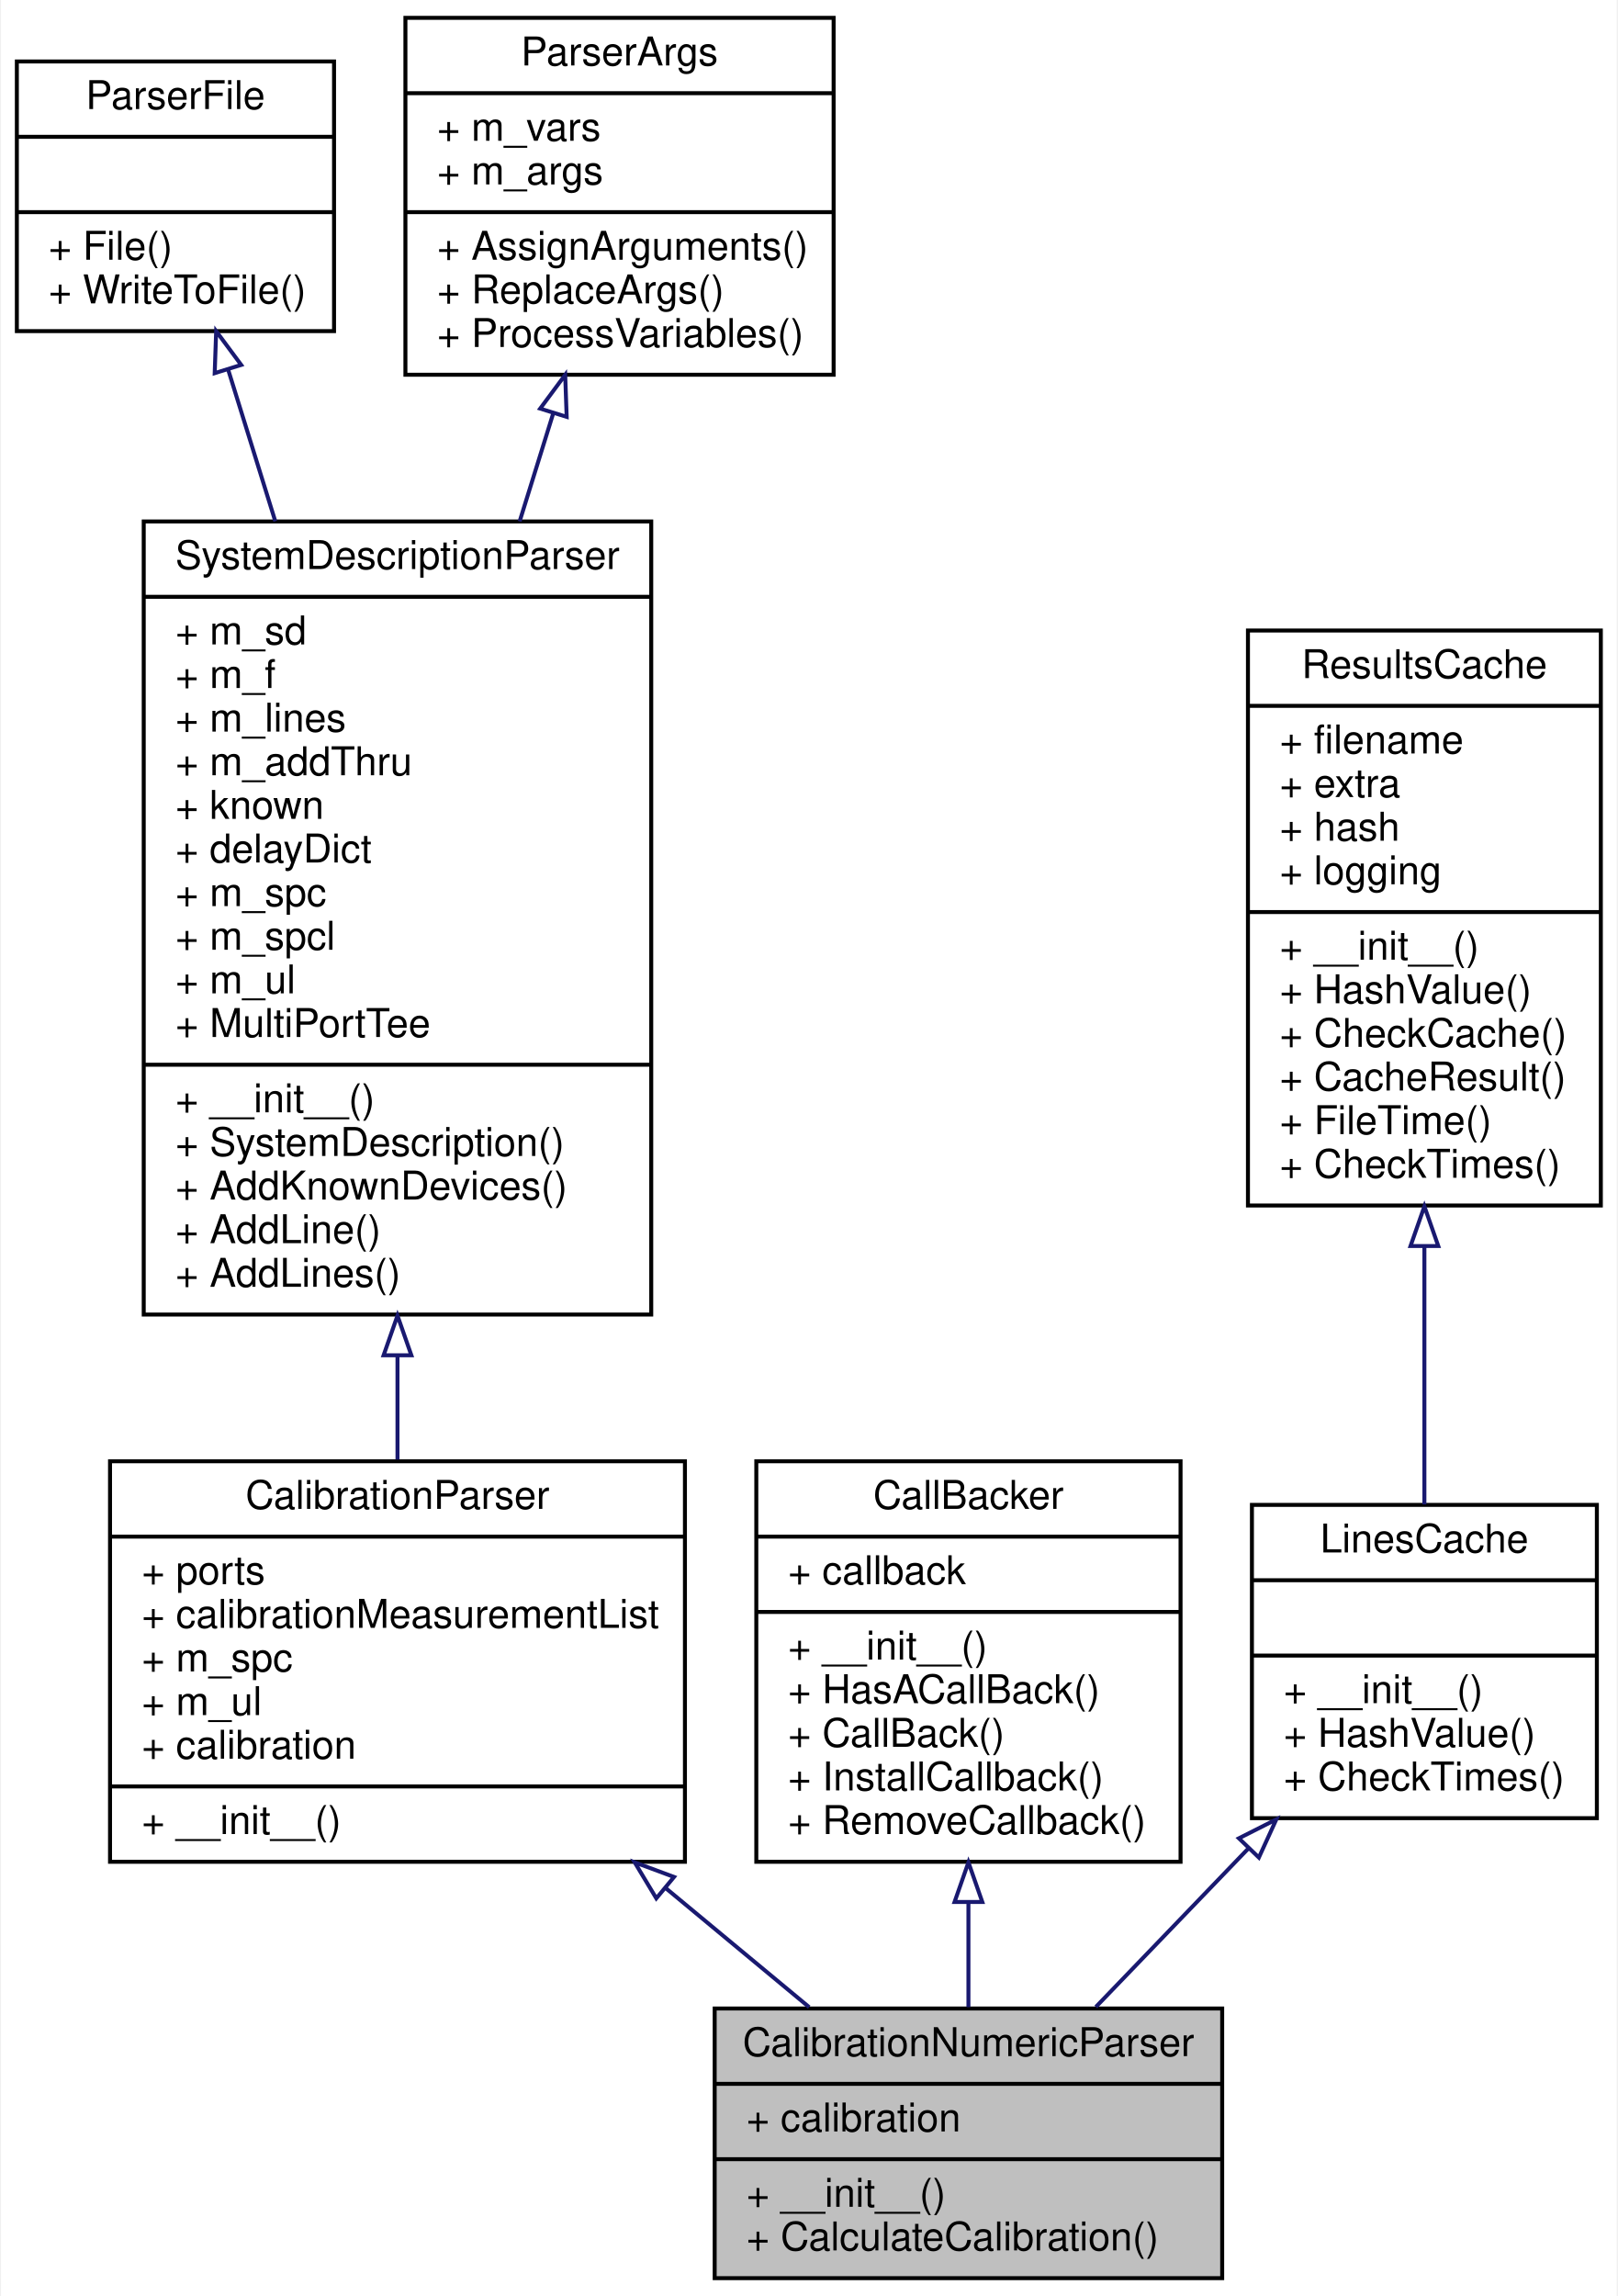
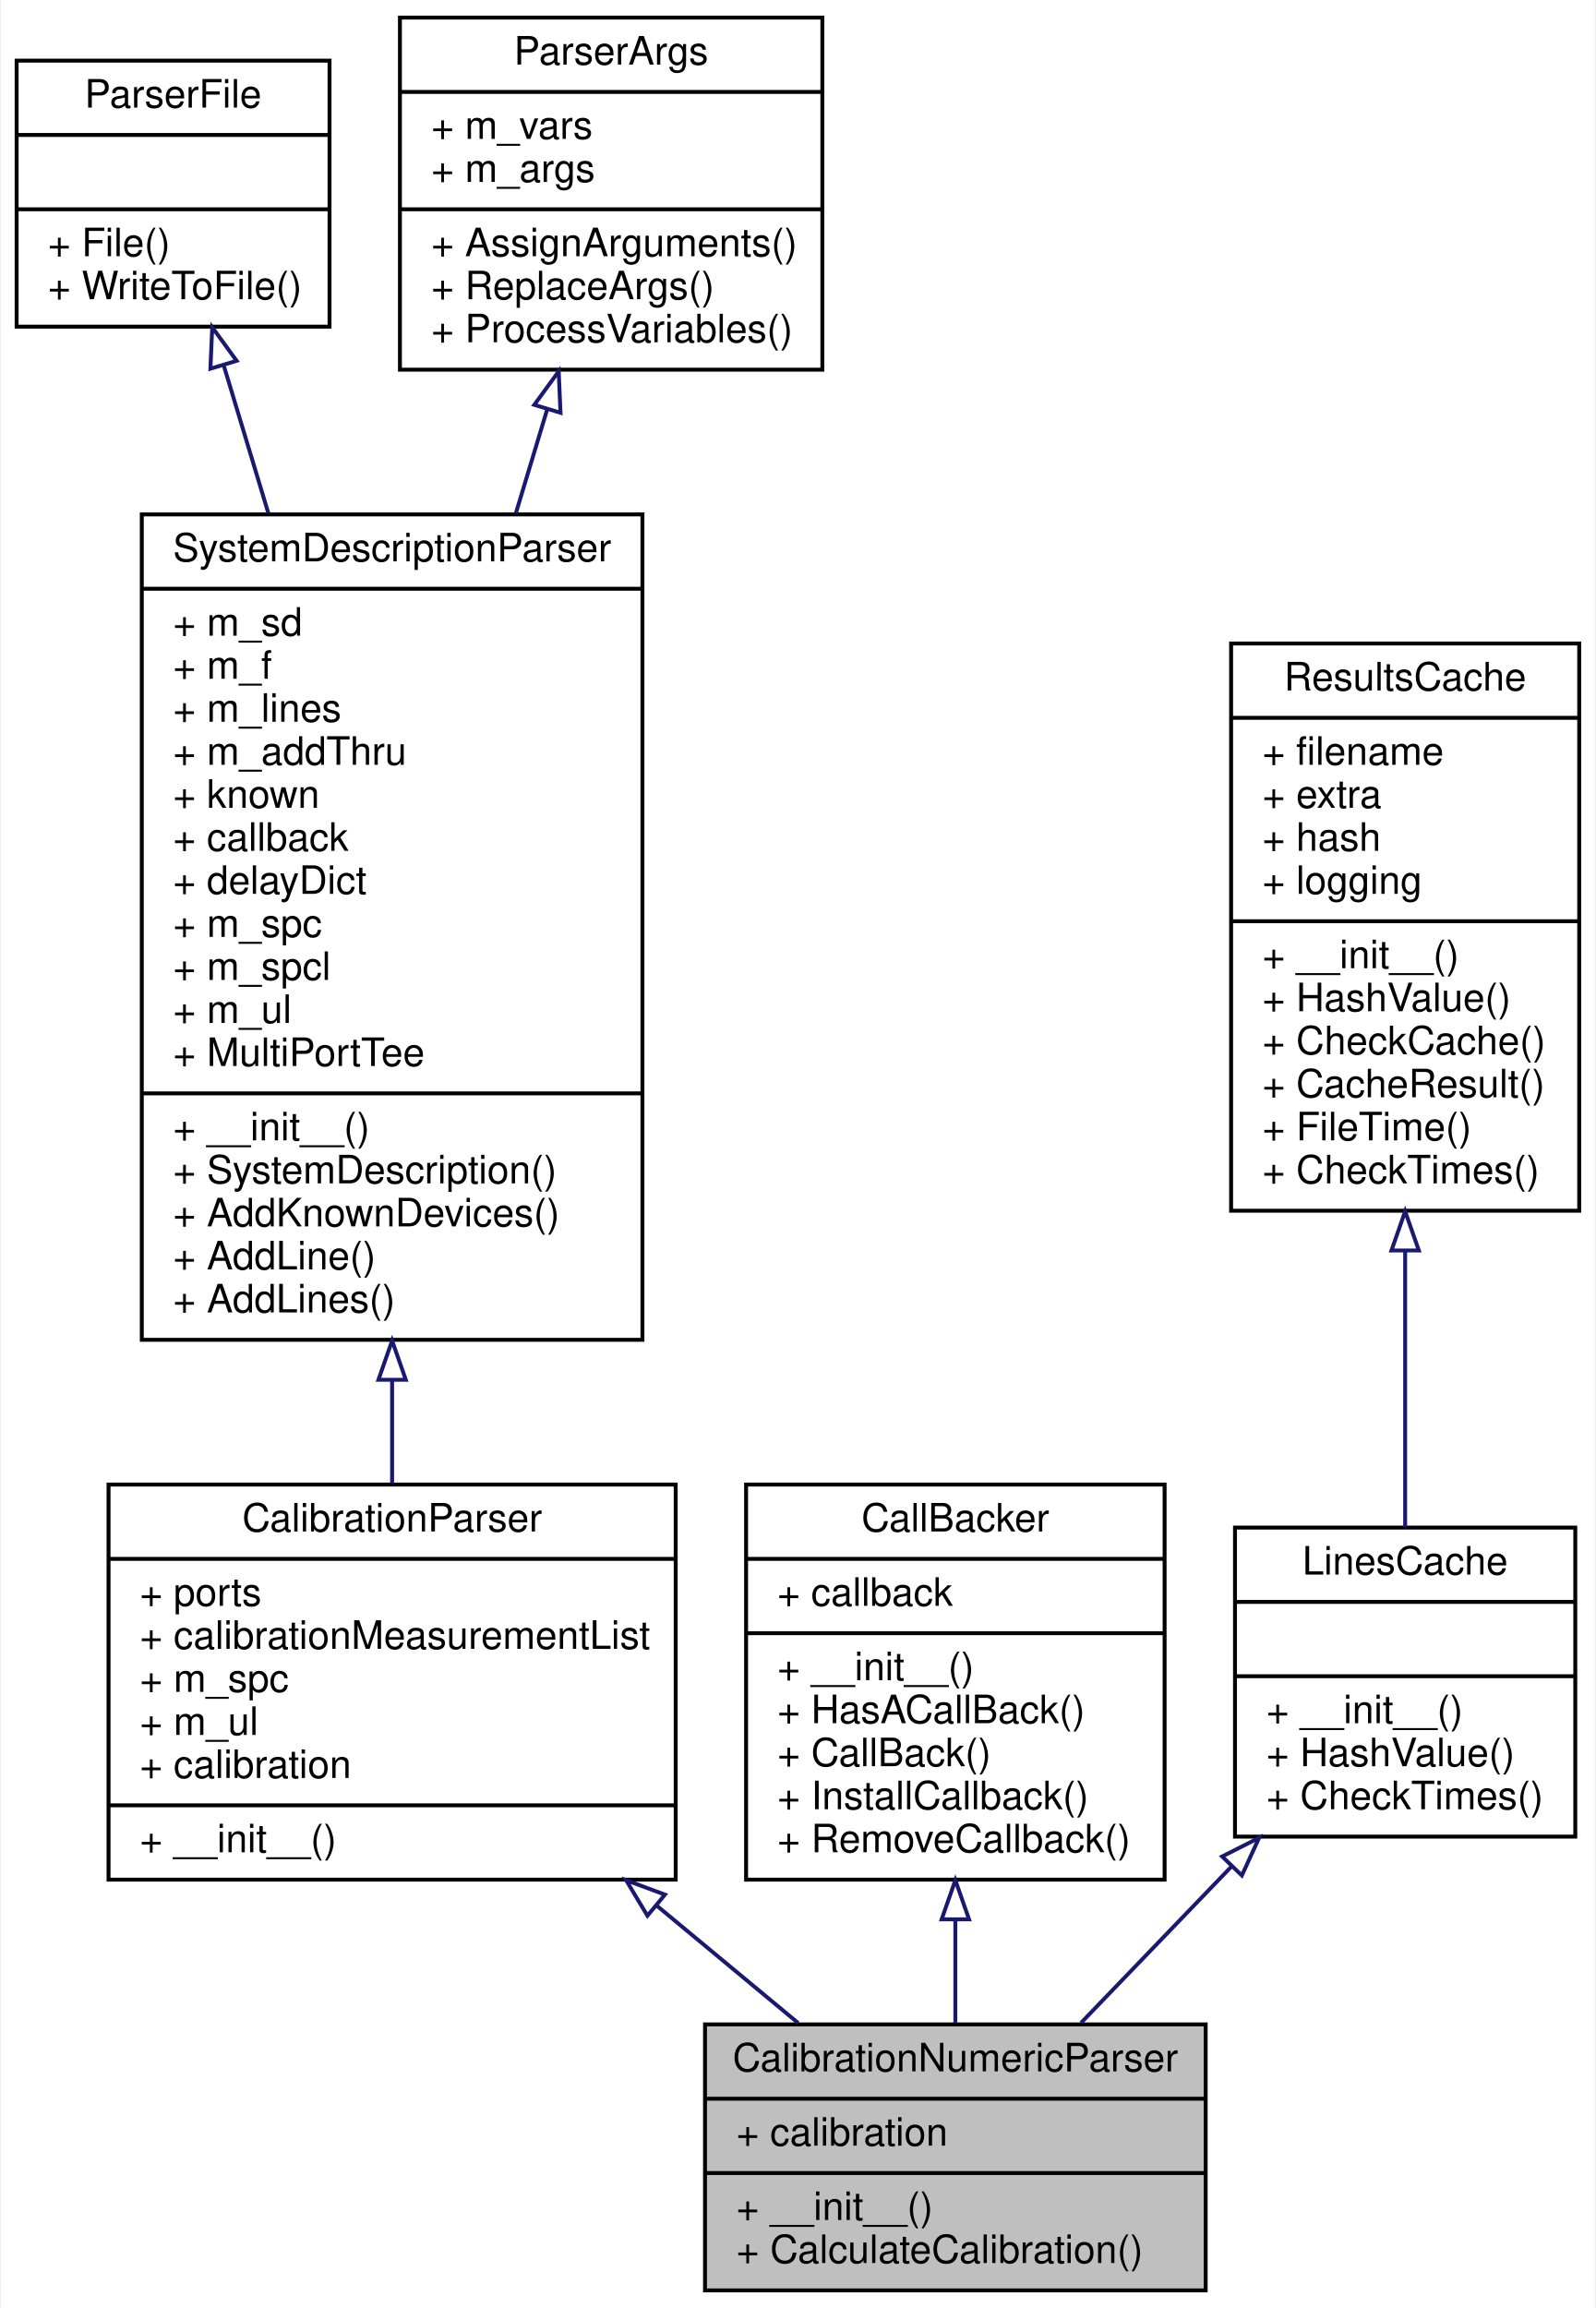
- <svg xmlns="http://www.w3.org/2000/svg" xmlns:xlink="http://www.w3.org/1999/xlink" width="408pt" height="579pt" viewBox="0.00 0.00 407.50 579.00">
-   <g id="graph0" class="graph" transform="scale(1 1) rotate(0) translate(4 575)">
-     <polygon fill="white" stroke="transparent" points="-4,4 -4,-575 403.5,-575 403.5,4 -4,4" />
+ <svg xmlns="http://www.w3.org/2000/svg" xmlns:xlink="http://www.w3.org/1999/xlink" width="408pt" height="590pt" viewBox="0.00 0.00 407.50 590.00">
+   <g id="graph0" class="graph" transform="scale(1 1) rotate(0) translate(4 586)">
+     <polygon fill="white" stroke="transparent" points="-4,4 -4,-586 403.5,-586 403.5,4 -4,4" />
    <g id="node1" class="node">
      <g id="a_node1">
        <a xlink:title="generates a calibration from a netlist">
          <polygon fill="#bfbfbf" stroke="black" points="176,-0.5 176,-68.5 304,-68.5 304,-0.5 176,-0.5" />
          <text text-anchor="middle" x="240" y="-56.5" font-family="Helvetica,sans-Serif" font-size="10.00">CalibrationNumericParser</text>
          <polyline fill="none" stroke="black" points="176,-49.5 304,-49.5 " />
          <text text-anchor="start" x="184" y="-37.5" font-family="Helvetica,sans-Serif" font-size="10.00">+ calibration</text>
          <polyline fill="none" stroke="black" points="176,-30.5 304,-30.5 " />
          <text text-anchor="start" x="184" y="-18.5" font-family="Helvetica,sans-Serif" font-size="10.00">+ __init__()</text>
          <text text-anchor="start" x="184" y="-7.5" font-family="Helvetica,sans-Serif" font-size="10.00">+ CalculateCalibration()</text>
        </a>
      </g>
    </g>
    <g id="node2" class="node">
      <g id="a_node2">
        <a xlink:href="classSignalIntegrity_1_1Lib_1_1Parsers_1_1CalibrationParser_1_1CalibrationParser.xhtml" target="_top" xlink:title="base class for netlist based error terms solutions">
          <polygon fill="white" stroke="black" points="23.5,-105.5 23.5,-206.5 168.5,-206.5 168.5,-105.5 23.5,-105.5" />
          <text text-anchor="middle" x="96" y="-194.5" font-family="Helvetica,sans-Serif" font-size="10.00">CalibrationParser</text>
          <polyline fill="none" stroke="black" points="23.5,-187.5 168.5,-187.5 " />
          <text text-anchor="start" x="31.5" y="-175.5" font-family="Helvetica,sans-Serif" font-size="10.00">+ ports</text>
          <text text-anchor="start" x="31.5" y="-164.5" font-family="Helvetica,sans-Serif" font-size="10.00">+ calibrationMeasurementList</text>
          <text text-anchor="start" x="31.5" y="-153.5" font-family="Helvetica,sans-Serif" font-size="10.00">+ m_spc</text>
          <text text-anchor="start" x="31.5" y="-142.5" font-family="Helvetica,sans-Serif" font-size="10.00">+ m_ul</text>
          <text text-anchor="start" x="31.5" y="-131.5" font-family="Helvetica,sans-Serif" font-size="10.00">+ calibration</text>
          <polyline fill="none" stroke="black" points="23.5,-124.5 168.5,-124.5 " />
          <text text-anchor="start" x="31.5" y="-112.5" font-family="Helvetica,sans-Serif" font-size="10.00">+ __init__()</text>
        </a>
      </g>
    </g>
    <g id="edge1" class="edge">
      <path fill="none" stroke="midnightblue" d="M163.52,-98.97C175.94,-88.66 188.55,-78.2 199.84,-68.83" />
      <polygon fill="none" stroke="midnightblue" points="161.28,-96.28 155.82,-105.36 165.75,-101.67 161.28,-96.28" />
    </g>
    <g id="node3" class="node">
      <g id="a_node3">
        <a xlink:href="classSignalIntegrity_1_1Lib_1_1Parsers_1_1SystemDescriptionParser_1_1SystemDescriptionParser.xhtml" target="_top" xlink:title="Parses netlists and produces system descriptions.">
-           <polygon fill="white" stroke="black" points="32,-243.5 32,-443.5 160,-443.5 160,-243.5 32,-243.5" />
-           <text text-anchor="middle" x="96" y="-431.5" font-family="Helvetica,sans-Serif" font-size="10.00">SystemDescriptionParser</text>
-           <polyline fill="none" stroke="black" points="32,-424.5 160,-424.5 " />
-           <text text-anchor="start" x="40" y="-412.5" font-family="Helvetica,sans-Serif" font-size="10.00">+ m_sd</text>
-           <text text-anchor="start" x="40" y="-401.5" font-family="Helvetica,sans-Serif" font-size="10.00">+ m_f</text>
-           <text text-anchor="start" x="40" y="-390.5" font-family="Helvetica,sans-Serif" font-size="10.00">+ m_lines</text>
-           <text text-anchor="start" x="40" y="-379.5" font-family="Helvetica,sans-Serif" font-size="10.00">+ m_addThru</text>
-           <text text-anchor="start" x="40" y="-368.5" font-family="Helvetica,sans-Serif" font-size="10.00">+ known</text>
+           <polygon fill="white" stroke="black" points="32,-243.5 32,-454.5 160,-454.5 160,-243.5 32,-243.5" />
+           <text text-anchor="middle" x="96" y="-442.5" font-family="Helvetica,sans-Serif" font-size="10.00">SystemDescriptionParser</text>
+           <polyline fill="none" stroke="black" points="32,-435.5 160,-435.5 " />
+           <text text-anchor="start" x="40" y="-423.5" font-family="Helvetica,sans-Serif" font-size="10.00">+ m_sd</text>
+           <text text-anchor="start" x="40" y="-412.5" font-family="Helvetica,sans-Serif" font-size="10.00">+ m_f</text>
+           <text text-anchor="start" x="40" y="-401.5" font-family="Helvetica,sans-Serif" font-size="10.00">+ m_lines</text>
+           <text text-anchor="start" x="40" y="-390.5" font-family="Helvetica,sans-Serif" font-size="10.00">+ m_addThru</text>
+           <text text-anchor="start" x="40" y="-379.5" font-family="Helvetica,sans-Serif" font-size="10.00">+ known</text>
+           <text text-anchor="start" x="40" y="-368.5" font-family="Helvetica,sans-Serif" font-size="10.00">+ callback</text>
          <text text-anchor="start" x="40" y="-357.5" font-family="Helvetica,sans-Serif" font-size="10.00">+ delayDict</text>
          <text text-anchor="start" x="40" y="-346.5" font-family="Helvetica,sans-Serif" font-size="10.00">+ m_spc</text>
          <text text-anchor="start" x="40" y="-335.5" font-family="Helvetica,sans-Serif" font-size="10.00">+ m_spcl</text>
          <text text-anchor="start" x="40" y="-324.5" font-family="Helvetica,sans-Serif" font-size="10.00">+ m_ul</text>
          <text text-anchor="start" x="40" y="-313.5" font-family="Helvetica,sans-Serif" font-size="10.00">+ MultiPortTee</text>
          <polyline fill="none" stroke="black" points="32,-306.5 160,-306.5 " />
          <text text-anchor="start" x="40" y="-294.5" font-family="Helvetica,sans-Serif" font-size="10.00">+ __init__()</text>
          <text text-anchor="start" x="40" y="-283.5" font-family="Helvetica,sans-Serif" font-size="10.00">+ SystemDescription()</text>
          <text text-anchor="start" x="40" y="-272.5" font-family="Helvetica,sans-Serif" font-size="10.00">+ AddKnownDevices()</text>
          <text text-anchor="start" x="40" y="-261.5" font-family="Helvetica,sans-Serif" font-size="10.00">+ AddLine()</text>
          <text text-anchor="start" x="40" y="-250.5" font-family="Helvetica,sans-Serif" font-size="10.00">+ AddLines()</text>
        </a>
      </g>
    </g>
    <g id="edge2" class="edge">
-       <path fill="none" stroke="midnightblue" d="M96,-232.97C96,-223.95 96,-215.14 96,-206.92" />
-       <polygon fill="none" stroke="midnightblue" points="92.5,-233.23 96,-243.23 99.5,-233.23 92.5,-233.23" />
+       <path fill="none" stroke="midnightblue" d="M96,-233.23C96,-224.05 96,-215.12 96,-206.79" />
+       <polygon fill="none" stroke="midnightblue" points="92.5,-233.28 96,-243.28 99.5,-233.28 92.5,-233.28" />
    </g>
    <g id="node4" class="node">
      <g id="a_node4">
        <a xlink:href="classSignalIntegrity_1_1Lib_1_1Parsers_1_1ParserFile_1_1ParserFile.xhtml" target="_top" xlink:title="file handling base class for parsers">
-           <polygon fill="white" stroke="black" points="0,-491.5 0,-559.5 80,-559.5 80,-491.5 0,-491.5" />
-           <text text-anchor="middle" x="40" y="-547.5" font-family="Helvetica,sans-Serif" font-size="10.00">ParserFile</text>
-           <polyline fill="none" stroke="black" points="0,-540.5 80,-540.5 " />
-           <text text-anchor="middle" x="40" y="-528.5" font-family="Helvetica,sans-Serif" font-size="10.00"> </text>
-           <polyline fill="none" stroke="black" points="0,-521.5 80,-521.5 " />
-           <text text-anchor="start" x="8" y="-509.5" font-family="Helvetica,sans-Serif" font-size="10.00">+ File()</text>
-           <text text-anchor="start" x="8" y="-498.5" font-family="Helvetica,sans-Serif" font-size="10.00">+ WriteToFile()</text>
+           <polygon fill="white" stroke="black" points="0,-502.5 0,-570.5 80,-570.5 80,-502.5 0,-502.5" />
+           <text text-anchor="middle" x="40" y="-558.5" font-family="Helvetica,sans-Serif" font-size="10.00">ParserFile</text>
+           <polyline fill="none" stroke="black" points="0,-551.5 80,-551.5 " />
+           <text text-anchor="middle" x="40" y="-539.5" font-family="Helvetica,sans-Serif" font-size="10.00"> </text>
+           <polyline fill="none" stroke="black" points="0,-532.5 80,-532.5 " />
+           <text text-anchor="start" x="8" y="-520.5" font-family="Helvetica,sans-Serif" font-size="10.00">+ File()</text>
+           <text text-anchor="start" x="8" y="-509.5" font-family="Helvetica,sans-Serif" font-size="10.00">+ WriteToFile()</text>
        </a>
      </g>
    </g>
    <g id="edge3" class="edge">
-       <path fill="none" stroke="midnightblue" d="M53.33,-481.67C56.95,-470.03 61.02,-456.92 65.18,-443.55" />
-       <polygon fill="none" stroke="midnightblue" points="49.9,-480.9 50.27,-491.49 56.58,-482.98 49.9,-480.9" />
+       <path fill="none" stroke="midnightblue" d="M52.94,-492.63C56.42,-481.12 60.33,-468.15 64.35,-454.84" />
+       <polygon fill="none" stroke="midnightblue" points="49.55,-491.75 50.01,-502.34 56.25,-493.77 49.55,-491.75" />
    </g>
    <g id="node5" class="node">
      <g id="a_node5">
        <a xlink:href="classSignalIntegrity_1_1Lib_1_1Parsers_1_1ParserArgs_1_1ParserArgs.xhtml" target="_top" xlink:title="argument handling base class for parsers">
-           <polygon fill="white" stroke="black" points="98,-480.5 98,-570.5 206,-570.5 206,-480.5 98,-480.5" />
-           <text text-anchor="middle" x="152" y="-558.5" font-family="Helvetica,sans-Serif" font-size="10.00">ParserArgs</text>
-           <polyline fill="none" stroke="black" points="98,-551.5 206,-551.5 " />
-           <text text-anchor="start" x="106" y="-539.5" font-family="Helvetica,sans-Serif" font-size="10.00">+ m_vars</text>
-           <text text-anchor="start" x="106" y="-528.5" font-family="Helvetica,sans-Serif" font-size="10.00">+ m_args</text>
-           <polyline fill="none" stroke="black" points="98,-521.5 206,-521.5 " />
-           <text text-anchor="start" x="106" y="-509.5" font-family="Helvetica,sans-Serif" font-size="10.00">+ AssignArguments()</text>
-           <text text-anchor="start" x="106" y="-498.5" font-family="Helvetica,sans-Serif" font-size="10.00">+ ReplaceArgs()</text>
-           <text text-anchor="start" x="106" y="-487.5" font-family="Helvetica,sans-Serif" font-size="10.00">+ ProcessVariables()</text>
+           <polygon fill="white" stroke="black" points="98,-491.5 98,-581.5 206,-581.5 206,-491.5 98,-491.5" />
+           <text text-anchor="middle" x="152" y="-569.5" font-family="Helvetica,sans-Serif" font-size="10.00">ParserArgs</text>
+           <polyline fill="none" stroke="black" points="98,-562.5 206,-562.5 " />
+           <text text-anchor="start" x="106" y="-550.5" font-family="Helvetica,sans-Serif" font-size="10.00">+ m_vars</text>
+           <text text-anchor="start" x="106" y="-539.5" font-family="Helvetica,sans-Serif" font-size="10.00">+ m_args</text>
+           <polyline fill="none" stroke="black" points="98,-532.5 206,-532.5 " />
+           <text text-anchor="start" x="106" y="-520.5" font-family="Helvetica,sans-Serif" font-size="10.00">+ AssignArguments()</text>
+           <text text-anchor="start" x="106" y="-509.5" font-family="Helvetica,sans-Serif" font-size="10.00">+ ReplaceArgs()</text>
+           <text text-anchor="start" x="106" y="-498.5" font-family="Helvetica,sans-Serif" font-size="10.00">+ ProcessVariables()</text>
        </a>
      </g>
    </g>
    <g id="edge4" class="edge">
-       <path fill="none" stroke="midnightblue" d="M135.32,-470.88C132.61,-462.17 129.73,-452.91 126.81,-443.52" />
-       <polygon fill="none" stroke="midnightblue" points="131.99,-471.96 138.3,-480.47 138.67,-469.88 131.99,-471.96" />
+       <path fill="none" stroke="midnightblue" d="M135.66,-481.38C133.1,-472.9 130.38,-463.9 127.62,-454.74" />
+       <polygon fill="none" stroke="midnightblue" points="132.35,-482.51 138.59,-491.07 139.05,-480.48 132.35,-482.51" />
    </g>
    <g id="node6" class="node">
      <g id="a_node6">
        <a xlink:href="classSignalIntegrity_1_1Lib_1_1CallBacker_1_1CallBacker.xhtml" target="_top" xlink:title="Handles Callbacks that allow progress reporting during long calculations and capability to abort.">
          <polygon fill="white" stroke="black" points="186.5,-105.5 186.5,-206.5 293.5,-206.5 293.5,-105.5 186.5,-105.5" />
          <text text-anchor="middle" x="240" y="-194.5" font-family="Helvetica,sans-Serif" font-size="10.00">CallBacker</text>
          <polyline fill="none" stroke="black" points="186.5,-187.5 293.5,-187.5 " />
          <text text-anchor="start" x="194.5" y="-175.5" font-family="Helvetica,sans-Serif" font-size="10.00">+ callback</text>
          <polyline fill="none" stroke="black" points="186.5,-168.5 293.5,-168.5 " />
          <text text-anchor="start" x="194.5" y="-156.5" font-family="Helvetica,sans-Serif" font-size="10.00">+ __init__()</text>
          <text text-anchor="start" x="194.5" y="-145.5" font-family="Helvetica,sans-Serif" font-size="10.00">+ HasACallBack()</text>
          <text text-anchor="start" x="194.5" y="-134.5" font-family="Helvetica,sans-Serif" font-size="10.00">+ CallBack()</text>
          <text text-anchor="start" x="194.5" y="-123.5" font-family="Helvetica,sans-Serif" font-size="10.00">+ InstallCallback()</text>
          <text text-anchor="start" x="194.5" y="-112.5" font-family="Helvetica,sans-Serif" font-size="10.00">+ RemoveCallback()</text>
        </a>
      </g>
    </g>
    <g id="edge5" class="edge">
      <path fill="none" stroke="midnightblue" d="M240,-95.17C240,-86.11 240,-77.05 240,-68.83" />
      <polygon fill="none" stroke="midnightblue" points="236.5,-95.36 240,-105.36 243.5,-95.36 236.5,-95.36" />
    </g>
    <g id="node7" class="node">
      <g id="a_node7">
        <a xlink:href="classSignalIntegrity_1_1Lib_1_1ResultsCache_1_1LinesCache.xhtml" target="_top" xlink:title="Caches results calculated based on netlist lines, as used in all of the parser classes.">
          <polygon fill="white" stroke="black" points="311.5,-116.5 311.5,-195.5 398.5,-195.5 398.5,-116.5 311.5,-116.5" />
          <text text-anchor="middle" x="355" y="-183.5" font-family="Helvetica,sans-Serif" font-size="10.00">LinesCache</text>
          <polyline fill="none" stroke="black" points="311.5,-176.5 398.5,-176.5 " />
          <text text-anchor="middle" x="355" y="-164.5" font-family="Helvetica,sans-Serif" font-size="10.00"> </text>
          <polyline fill="none" stroke="black" points="311.5,-157.5 398.5,-157.5 " />
          <text text-anchor="start" x="319.5" y="-145.5" font-family="Helvetica,sans-Serif" font-size="10.00">+ __init__()</text>
          <text text-anchor="start" x="319.5" y="-134.5" font-family="Helvetica,sans-Serif" font-size="10.00">+ HashValue()</text>
          <text text-anchor="start" x="319.5" y="-123.5" font-family="Helvetica,sans-Serif" font-size="10.00">+ CheckTimes()</text>
        </a>
      </g>
    </g>
    <g id="edge6" class="edge">
      <path fill="none" stroke="midnightblue" d="M310.65,-108.91C297.82,-95.58 284.06,-81.28 272.13,-68.89" />
      <polygon fill="none" stroke="midnightblue" points="308.21,-111.42 317.66,-116.2 313.25,-106.57 308.21,-111.42" />
    </g>
    <g id="node8" class="node">
      <g id="a_node8">
        <a xlink:href="classSignalIntegrity_1_1Lib_1_1ResultsCache_1_1ResultsCache.xhtml" target="_top" xlink:title="base class for results caching">
-           <polygon fill="white" stroke="black" points="310.5,-271 310.5,-416 399.5,-416 399.5,-271 310.5,-271" />
-           <text text-anchor="middle" x="355" y="-404" font-family="Helvetica,sans-Serif" font-size="10.00">ResultsCache</text>
-           <polyline fill="none" stroke="black" points="310.5,-397 399.5,-397 " />
-           <text text-anchor="start" x="318.5" y="-385" font-family="Helvetica,sans-Serif" font-size="10.00">+ filename</text>
-           <text text-anchor="start" x="318.5" y="-374" font-family="Helvetica,sans-Serif" font-size="10.00">+ extra</text>
-           <text text-anchor="start" x="318.5" y="-363" font-family="Helvetica,sans-Serif" font-size="10.00">+ hash</text>
-           <text text-anchor="start" x="318.5" y="-352" font-family="Helvetica,sans-Serif" font-size="10.00">+ logging</text>
-           <polyline fill="none" stroke="black" points="310.5,-345 399.5,-345 " />
-           <text text-anchor="start" x="318.5" y="-333" font-family="Helvetica,sans-Serif" font-size="10.00">+ __init__()</text>
-           <text text-anchor="start" x="318.5" y="-322" font-family="Helvetica,sans-Serif" font-size="10.00">+ HashValue()</text>
-           <text text-anchor="start" x="318.5" y="-311" font-family="Helvetica,sans-Serif" font-size="10.00">+ CheckCache()</text>
-           <text text-anchor="start" x="318.5" y="-300" font-family="Helvetica,sans-Serif" font-size="10.00">+ CacheResult()</text>
-           <text text-anchor="start" x="318.5" y="-289" font-family="Helvetica,sans-Serif" font-size="10.00">+ FileTime()</text>
-           <text text-anchor="start" x="318.5" y="-278" font-family="Helvetica,sans-Serif" font-size="10.00">+ CheckTimes()</text>
+           <polygon fill="white" stroke="black" points="310.5,-276.5 310.5,-421.5 399.5,-421.5 399.5,-276.5 310.5,-276.5" />
+           <text text-anchor="middle" x="355" y="-409.5" font-family="Helvetica,sans-Serif" font-size="10.00">ResultsCache</text>
+           <polyline fill="none" stroke="black" points="310.5,-402.5 399.5,-402.5 " />
+           <text text-anchor="start" x="318.5" y="-390.5" font-family="Helvetica,sans-Serif" font-size="10.00">+ filename</text>
+           <text text-anchor="start" x="318.5" y="-379.5" font-family="Helvetica,sans-Serif" font-size="10.00">+ extra</text>
+           <text text-anchor="start" x="318.5" y="-368.5" font-family="Helvetica,sans-Serif" font-size="10.00">+ hash</text>
+           <text text-anchor="start" x="318.5" y="-357.5" font-family="Helvetica,sans-Serif" font-size="10.00">+ logging</text>
+           <polyline fill="none" stroke="black" points="310.5,-350.5 399.5,-350.5 " />
+           <text text-anchor="start" x="318.5" y="-338.5" font-family="Helvetica,sans-Serif" font-size="10.00">+ __init__()</text>
+           <text text-anchor="start" x="318.5" y="-327.5" font-family="Helvetica,sans-Serif" font-size="10.00">+ HashValue()</text>
+           <text text-anchor="start" x="318.5" y="-316.5" font-family="Helvetica,sans-Serif" font-size="10.00">+ CheckCache()</text>
+           <text text-anchor="start" x="318.5" y="-305.5" font-family="Helvetica,sans-Serif" font-size="10.00">+ CacheResult()</text>
+           <text text-anchor="start" x="318.5" y="-294.5" font-family="Helvetica,sans-Serif" font-size="10.00">+ FileTime()</text>
+           <text text-anchor="start" x="318.5" y="-283.5" font-family="Helvetica,sans-Serif" font-size="10.00">+ CheckTimes()</text>
        </a>
      </g>
    </g>
    <g id="edge7" class="edge">
-       <path fill="none" stroke="midnightblue" d="M355,-260.49C355,-237.9 355,-214.46 355,-195.61" />
-       <polygon fill="none" stroke="midnightblue" points="351.5,-260.78 355,-270.78 358.5,-260.78 351.5,-260.78" />
+       <path fill="none" stroke="midnightblue" d="M355,-266.27C355,-241.7 355,-215.9 355,-195.54" />
+       <polygon fill="none" stroke="midnightblue" points="351.5,-266.34 355,-276.34 358.5,-266.34 351.5,-266.34" />
    </g>
  </g>
</svg>
